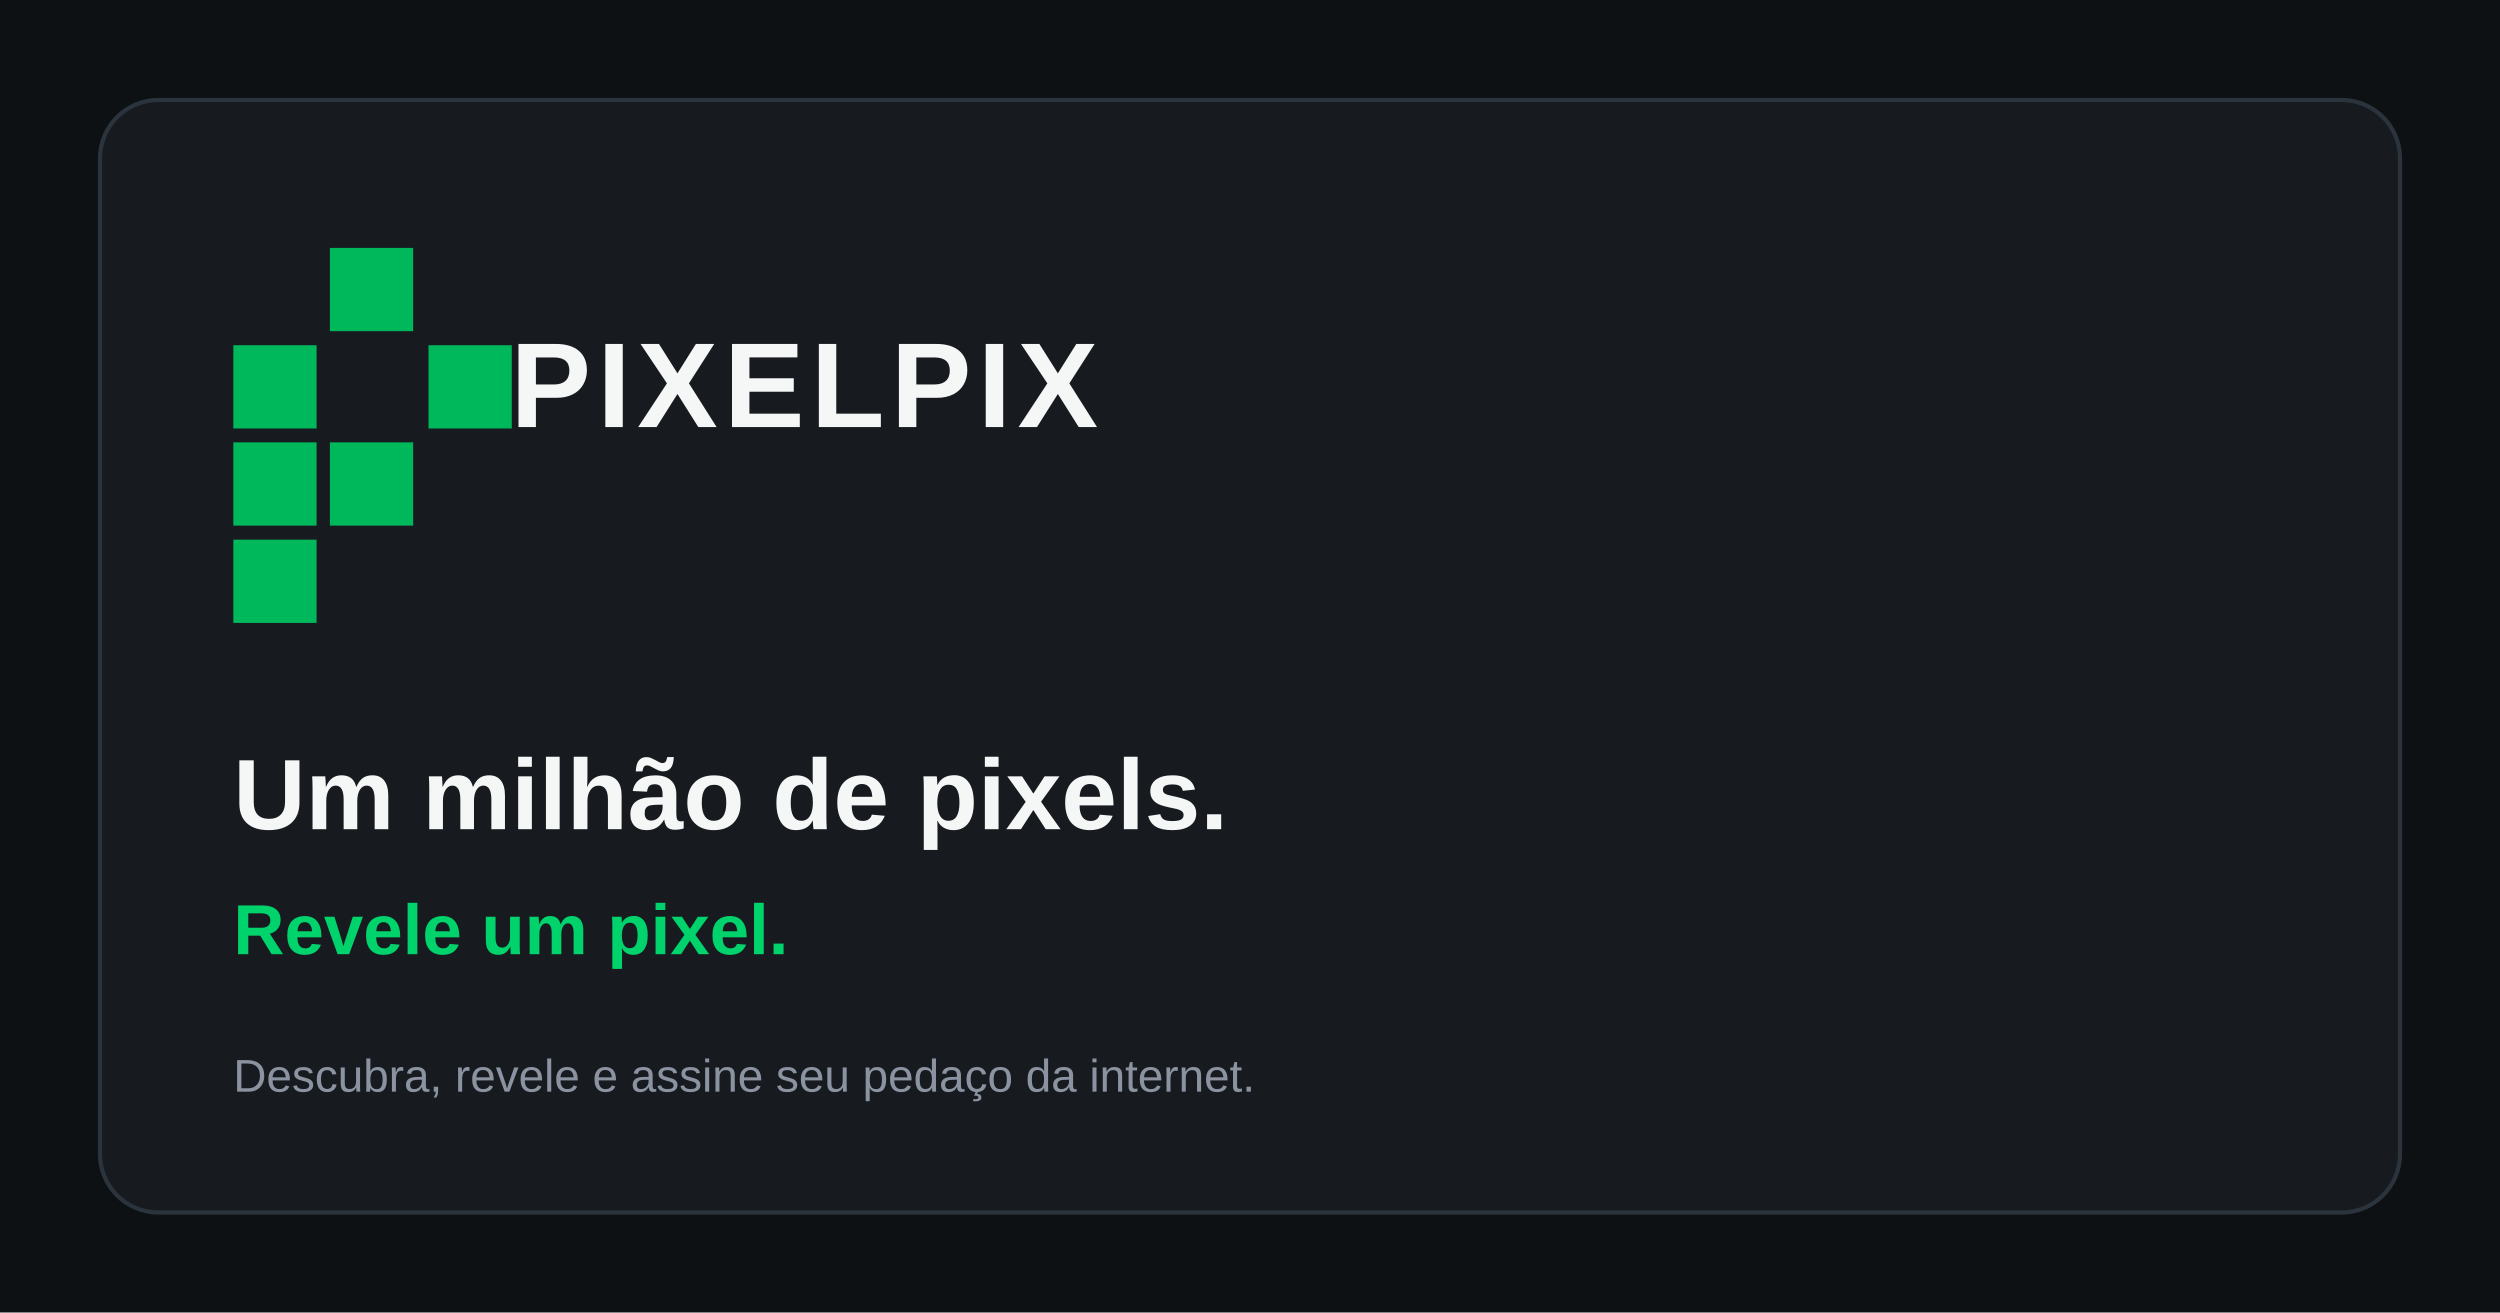
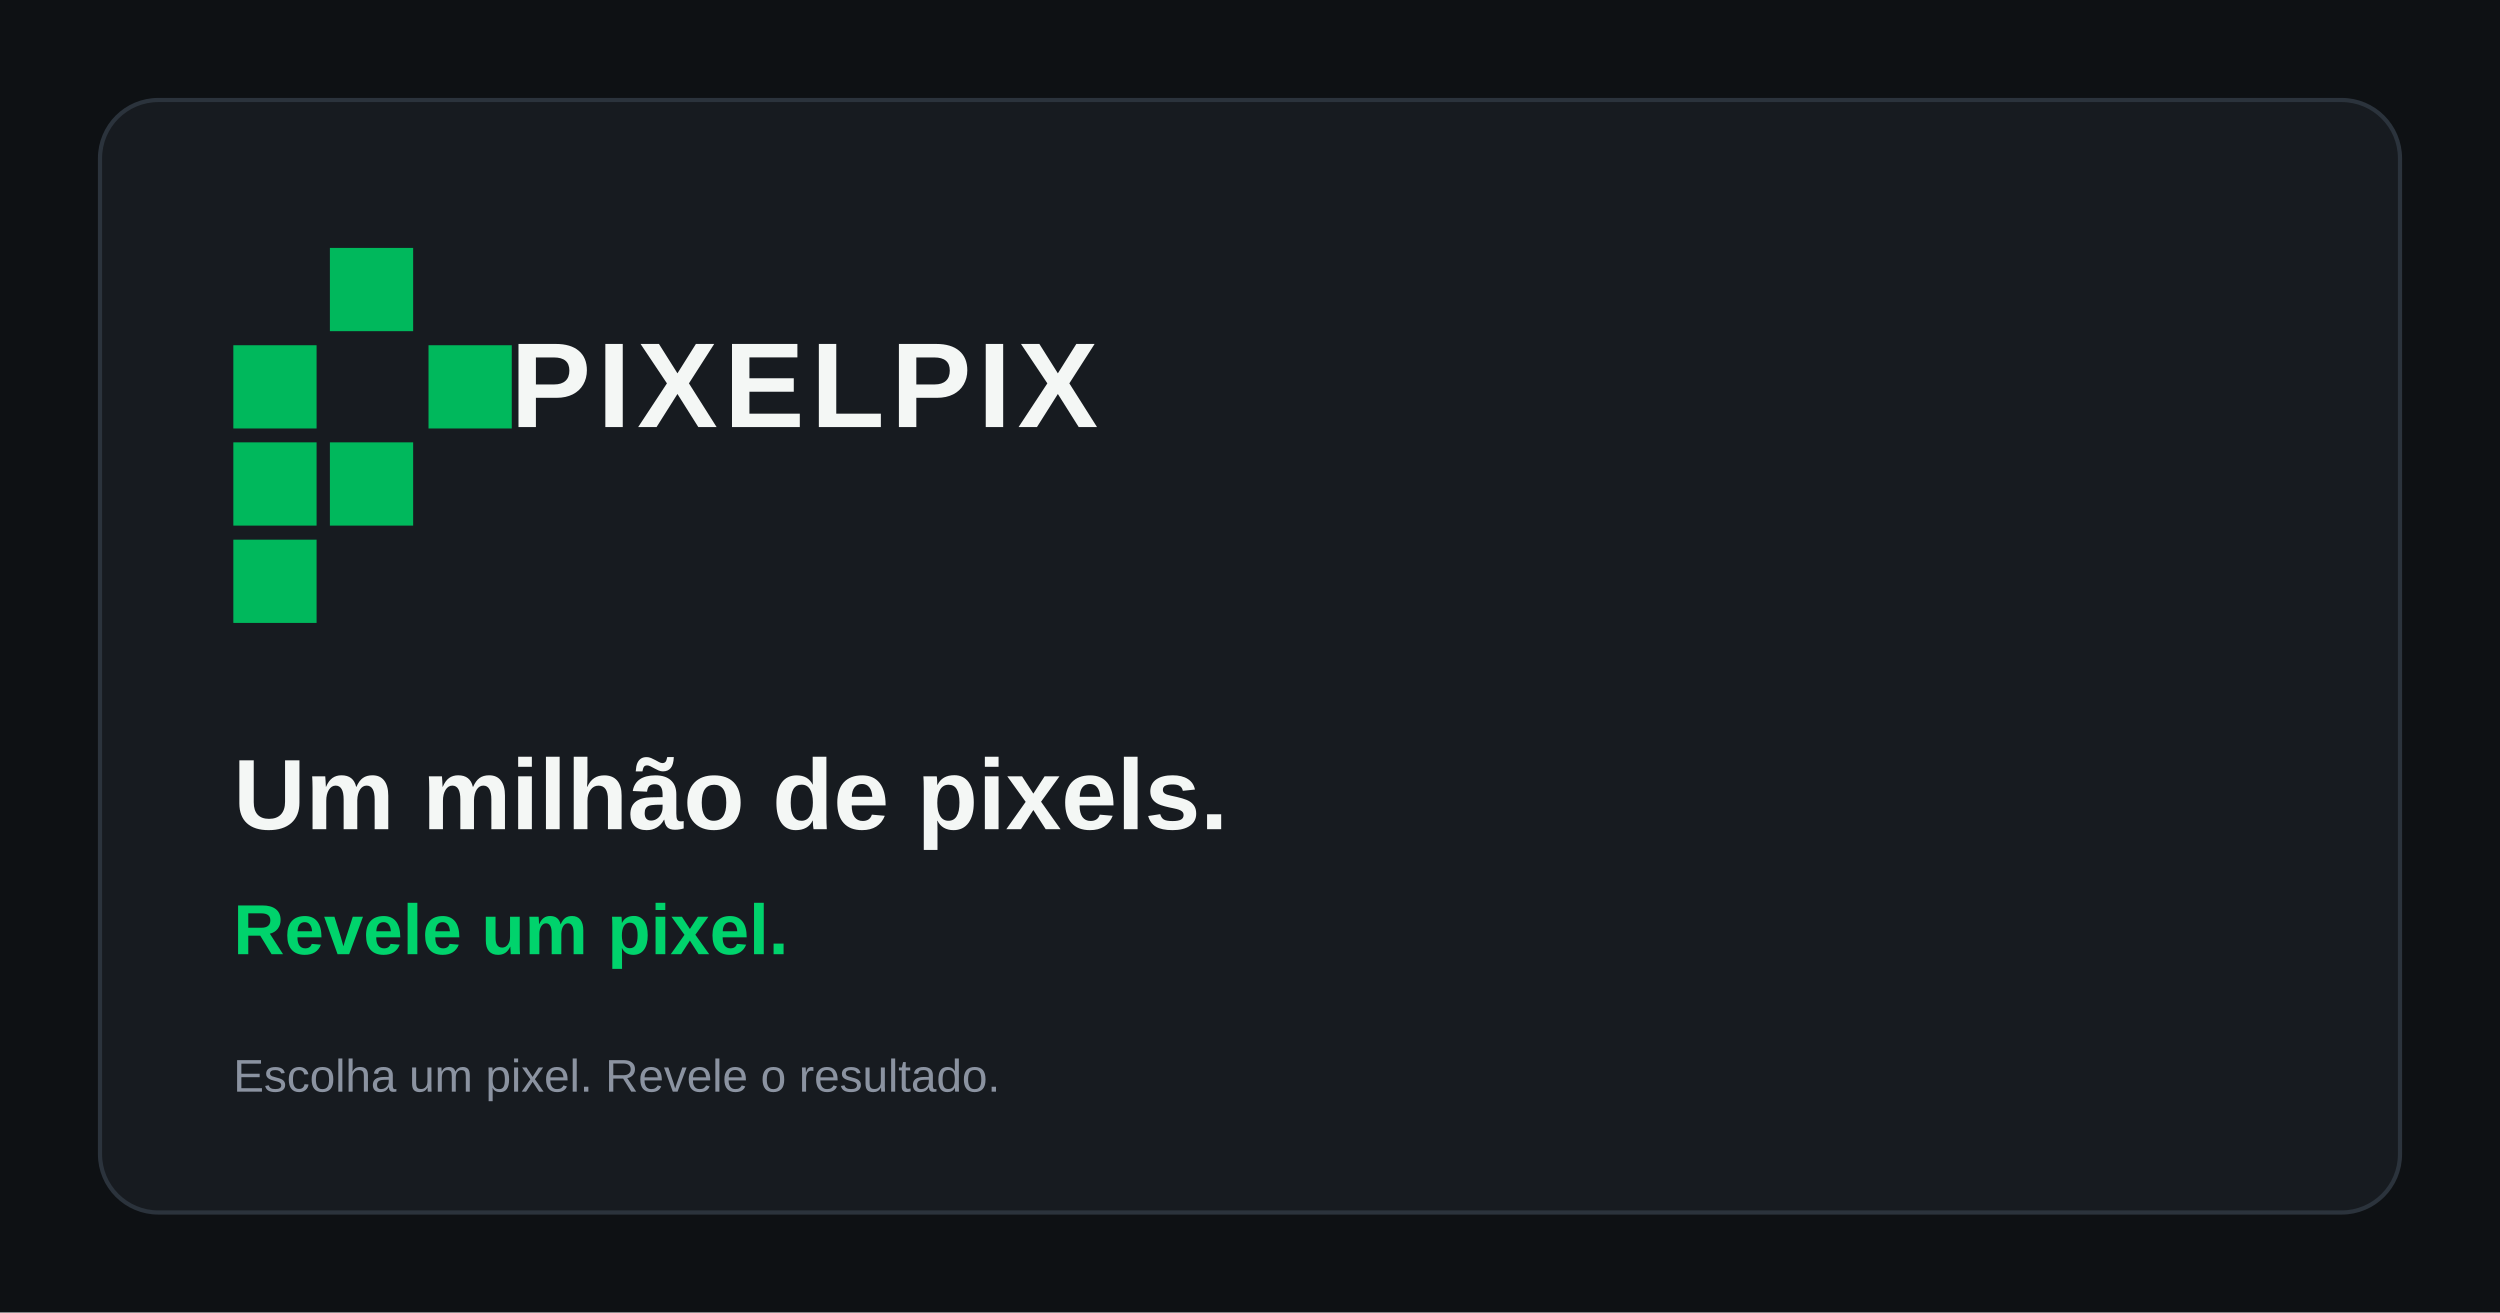
<svg xmlns="http://www.w3.org/2000/svg" width="1200" height="630" viewBox="0 0 1200 630" fill="none">
  <rect width="1200" height="630" fill="#0E1114" />
  <rect x="48" y="48" width="1104" height="534" rx="28" fill="#171B20" stroke="#2B333C" stroke-width="2" />
  <g transform="translate(112 119) scale(.9)" fill="#00B85C">
    <rect x="51.5" y="0" width="44.4" height="44.4" />
    <rect x="0" y="51.9" width="44.4" height="44.4" />
    <rect x="104.1" y="51.9" width="44.4" height="44.4" />
    <rect x="0" y="103.7" width="44.4" height="44.4" />
    <rect x="51.5" y="103.7" width="44.4" height="44.4" />
    <rect x="0" y="155.6" width="44.4" height="44.4" />
  </g>
  <text x="245" y="205" fill="#F4F7F5" font-family="Arial, Helvetica, sans-serif" font-size="58" font-weight="800" letter-spacing="3">PIXELPIX</text>
  <text x="112" y="398" fill="#F4F7F5" font-family="Arial, Helvetica, sans-serif" font-size="48" font-weight="800">Um milhão de pixels.</text>
  <text x="112" y="458" fill="#00D36C" font-family="Arial, Helvetica, sans-serif" font-size="34" font-weight="700">Revele um pixel.</text>
-   <text x="112" y="524" fill="#8B93A1" font-family="Arial, Helvetica, sans-serif" font-size="22">Descubra, revele e assine seu pedaço da internet.</text>
+   <text x="112" y="524" fill="#8B93A1" font-family="Arial, Helvetica, sans-serif" font-size="22">Escolha um pixel. Revele o resultado.</text>
</svg>
